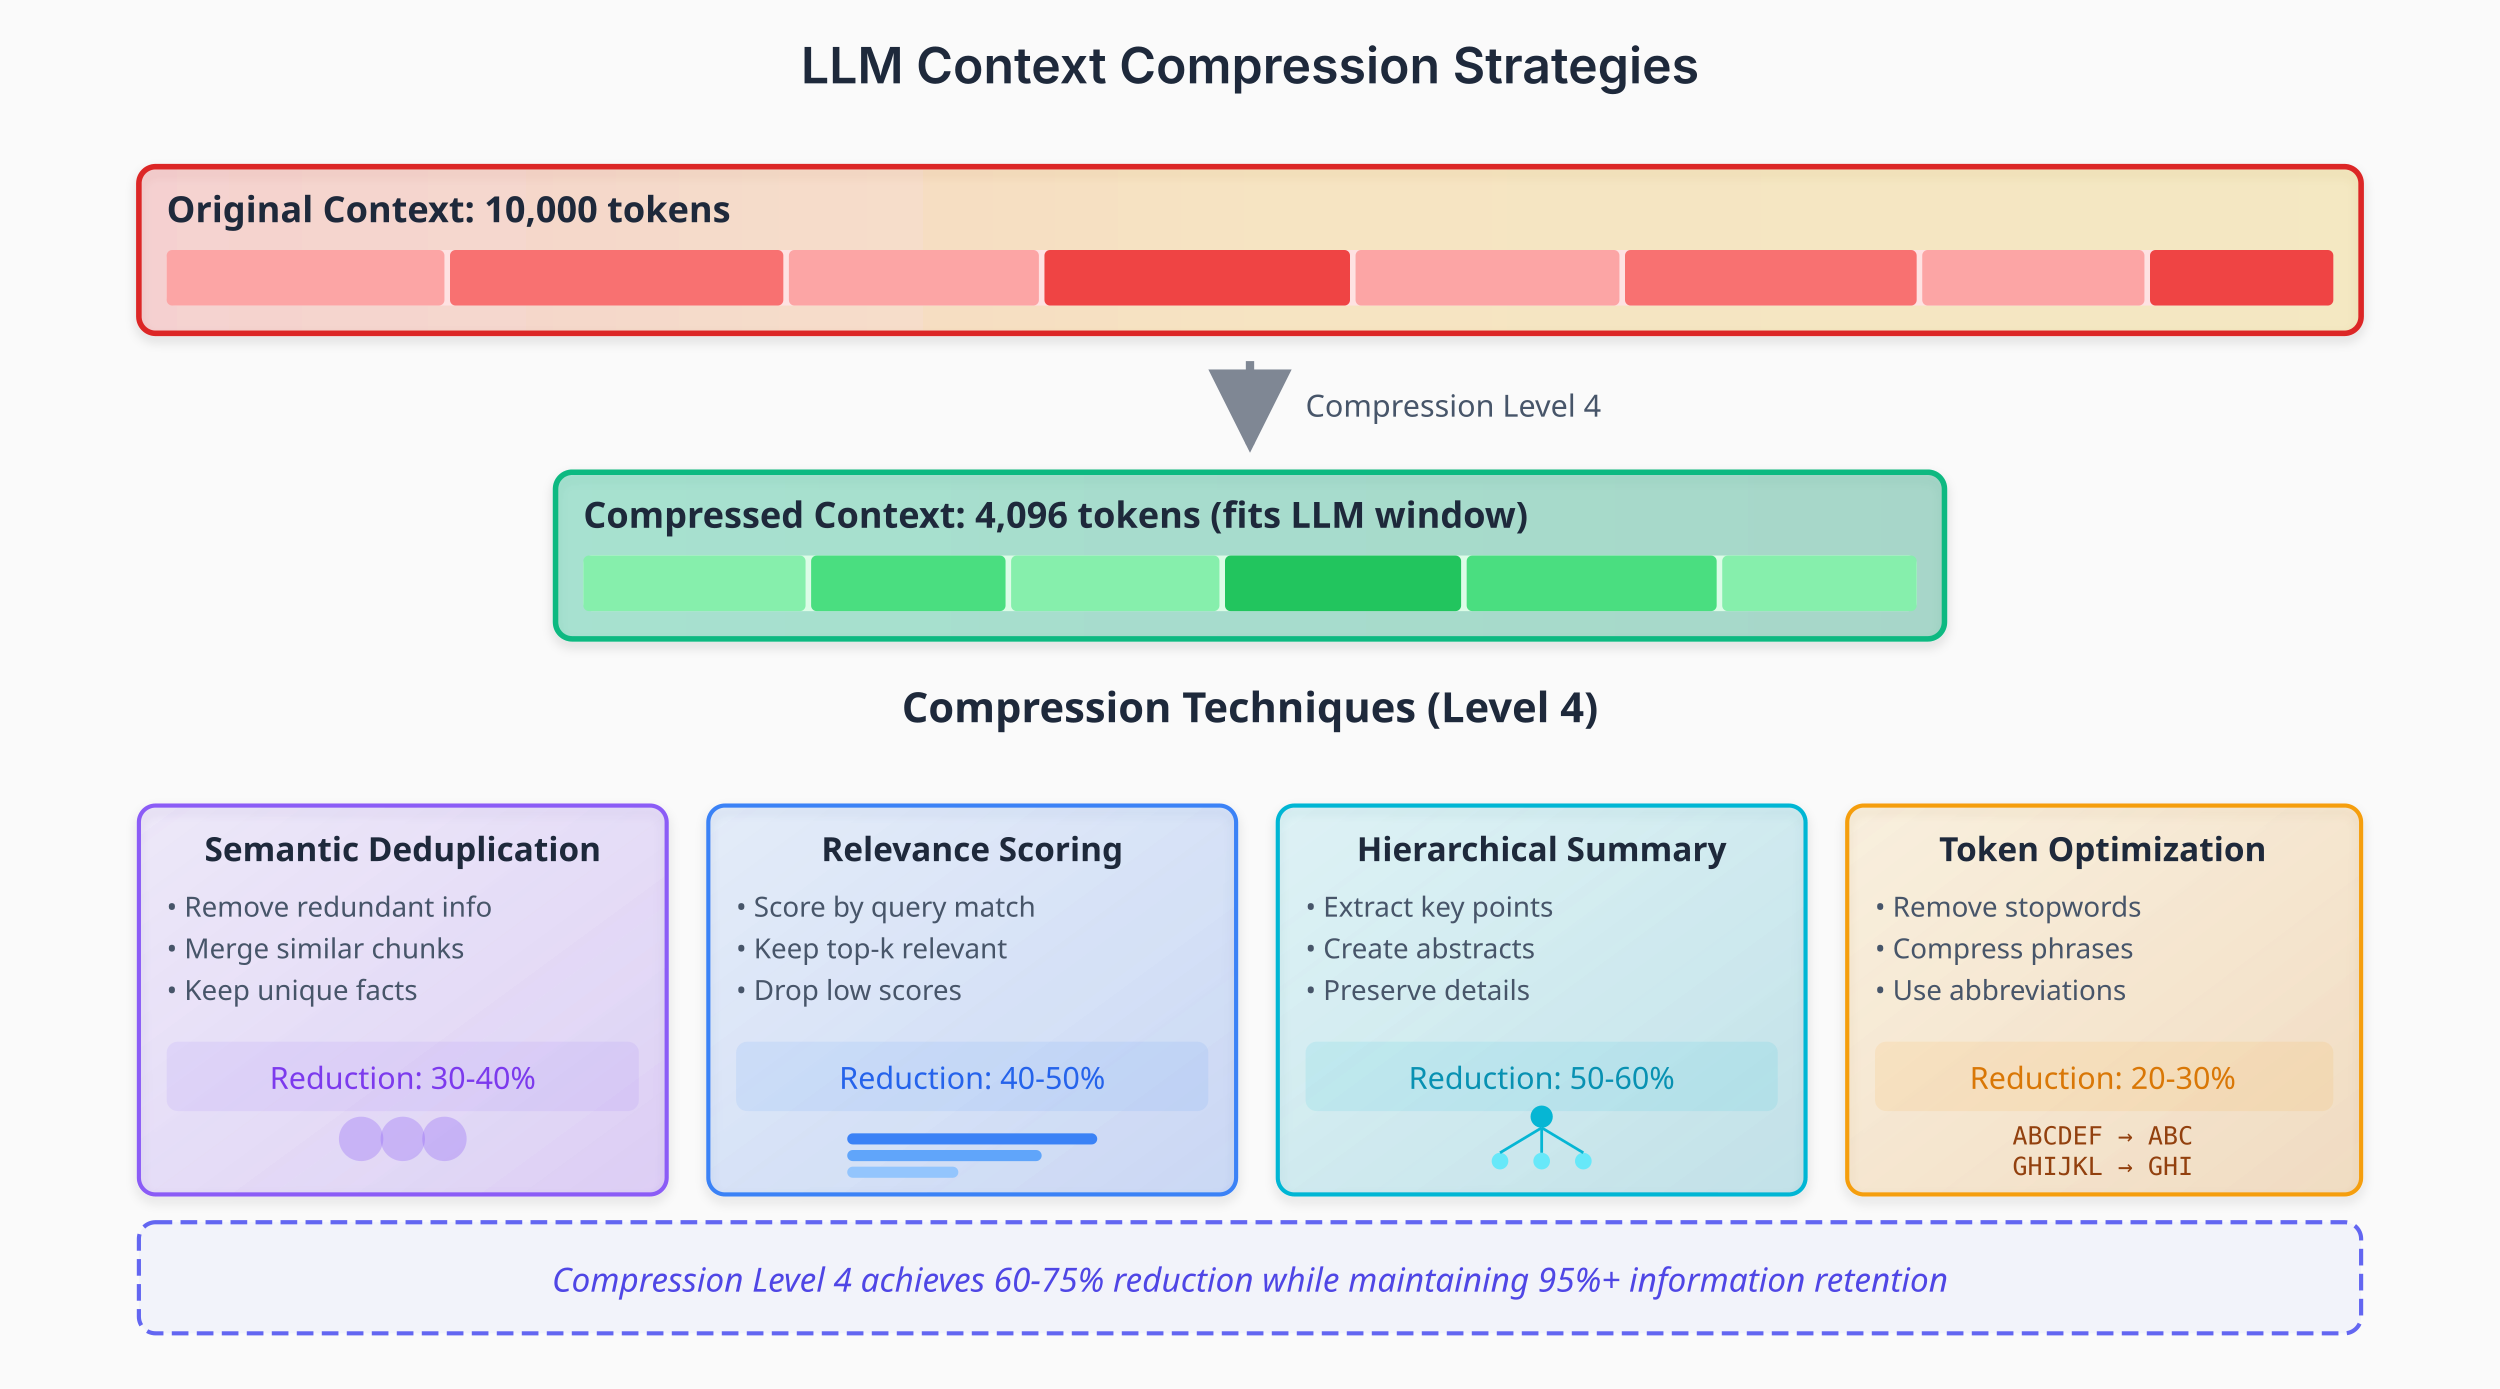
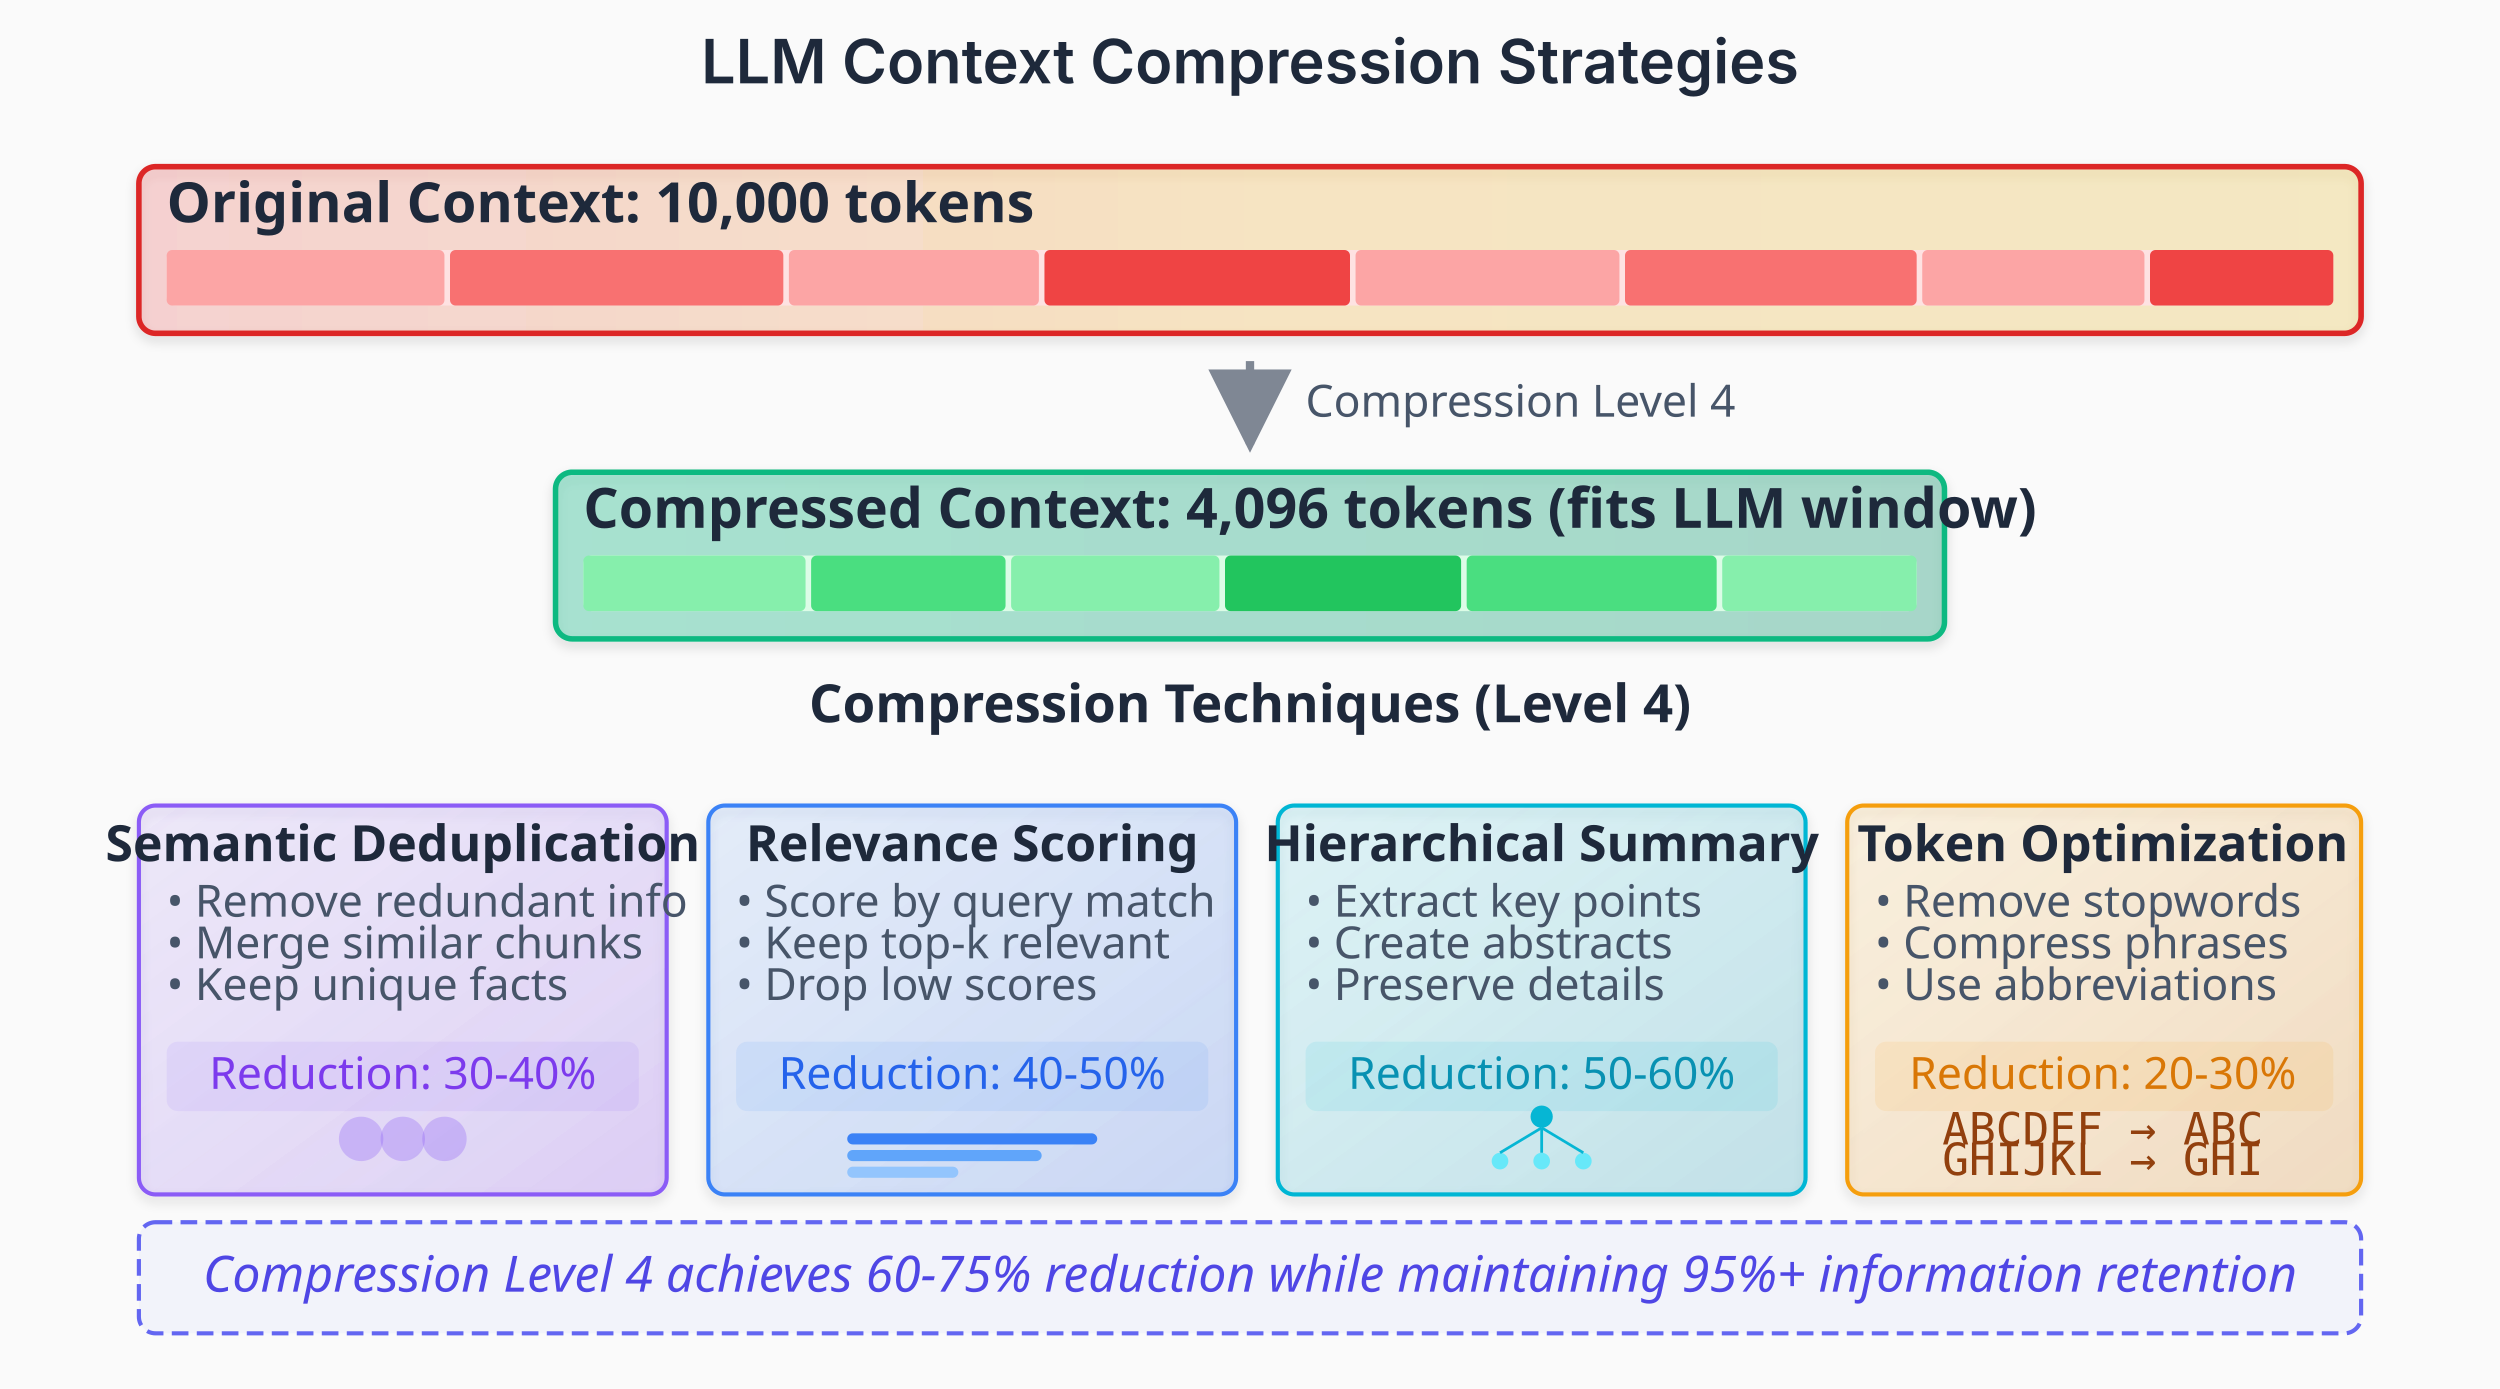
- <svg xmlns="http://www.w3.org/2000/svg" width="900" height="500" viewBox="0 0 900 500">
+ <svg xmlns="http://www.w3.org/2000/svg" width="900" height="500" viewBox="0 0 900 500" style="max-width: 100%; height: auto;">
  <defs>
    <linearGradient id="origContextGrad" x1="0%" y1="0%" x2="100%" y2="0%">
      <stop offset="0%" style="stop-color:#ef4444;stop-opacity:0.2" />
      <stop offset="50%" style="stop-color:#f59e0b;stop-opacity:0.2" />
      <stop offset="100%" style="stop-color:#eab308;stop-opacity:0.2" />
    </linearGradient>
    <linearGradient id="compContextGrad" x1="0%" y1="0%" x2="100%" y2="0%">
      <stop offset="0%" style="stop-color:#10b981;stop-opacity:0.3" />
      <stop offset="100%" style="stop-color:#059669;stop-opacity:0.3" />
    </linearGradient>
    <linearGradient id="tech1Grad" x1="0%" y1="0%" x2="100%" y2="100%">
      <stop offset="0%" style="stop-color:#8b5cf6;stop-opacity:0.1" />
      <stop offset="100%" style="stop-color:#7c3aed;stop-opacity:0.2" />
    </linearGradient>
    <linearGradient id="tech2Grad" x1="0%" y1="0%" x2="100%" y2="100%">
      <stop offset="0%" style="stop-color:#3b82f6;stop-opacity:0.1" />
      <stop offset="100%" style="stop-color:#2563eb;stop-opacity:0.2" />
    </linearGradient>
    <linearGradient id="tech3Grad" x1="0%" y1="0%" x2="100%" y2="100%">
      <stop offset="0%" style="stop-color:#06b6d4;stop-opacity:0.1" />
      <stop offset="100%" style="stop-color:#0891b2;stop-opacity:0.2" />
    </linearGradient>
    <linearGradient id="tech4Grad" x1="0%" y1="0%" x2="100%" y2="100%">
      <stop offset="0%" style="stop-color:#f59e0b;stop-opacity:0.1" />
      <stop offset="100%" style="stop-color:#d97706;stop-opacity:0.2" />
    </linearGradient>
    <marker id="arrowhead3" markerWidth="10" markerHeight="10" refX="9" refY="5" orient="auto">
      <polygon points="0 0, 10 5, 0 10" fill="#4a5568" />
    </marker>
    <filter id="shadow" x="-50%" y="-50%" width="200%" height="200%">
      <feGaussianBlur in="SourceAlpha" stdDeviation="2" />
      <feOffset dx="0" dy="2" result="offsetblur" />
      <feComponentTransfer>
        <feFuncA type="linear" slope="0.15" />
      </feComponentTransfer>
      <feMerge>
        <feMergeNode />
        <feMergeNode in="SourceGraphic" />
      </feMerge>
    </filter>
  </defs>
  <rect x="0" y="0" width="900" height="500" fill="#fafafa" />
-   <text x="450" y="30" text-anchor="middle" font-family="system-ui, -apple-system, sans-serif" font-size="18" font-weight="600" fill="#1e293b">
+   <text x="450" y="30" text-anchor="middle" font-family="system-ui, -apple-system, sans-serif" font-size="22" font-weight="600" fill="#1e293b">
    LLM Context Compression Strategies
  </text>
  <g transform="translate(50, 60)">
    <rect x="0" y="0" width="800" height="60" fill="url(#origContextGrad)" stroke="#dc2626" stroke-width="2" rx="6" filter="url(#shadow)" />
-     <text x="10" y="20" font-family="system-ui, sans-serif" font-size="13" font-weight="600" fill="#1e293b">
+     <text x="10" y="20" font-family="system-ui, sans-serif" font-size="20" font-weight="600" fill="#1e293b">
      Original Context: 10,000 tokens
    </text>
    <rect x="10" y="30" width="780" height="20" fill="#fee2e2" rx="3" />
    <rect x="10" y="30" width="100" height="20" fill="#fca5a5" rx="2" />
    <rect x="112" y="30" width="120" height="20" fill="#f87171" rx="2" />
    <rect x="234" y="30" width="90" height="20" fill="#fca5a5" rx="2" />
    <rect x="326" y="30" width="110" height="20" fill="#ef4444" rx="2" />
    <rect x="438" y="30" width="95" height="20" fill="#fca5a5" rx="2" />
    <rect x="535" y="30" width="105" height="20" fill="#f87171" rx="2" />
    <rect x="642" y="30" width="80" height="20" fill="#fca5a5" rx="2" />
    <rect x="724" y="30" width="66" height="20" fill="#ef4444" rx="2" />
  </g>
  <path d="M 450 130 L 450 160" stroke="#4a5568" stroke-width="3" fill="none" marker-end="url(#arrowhead3)" opacity="0.7" />
-   <text x="470" y="150" font-family="system-ui, sans-serif" font-size="11" font-weight="500" fill="#475569">
+   <text x="470" y="150" font-family="system-ui, sans-serif" font-size="16" font-weight="500" fill="#475569">
    Compression Level 4
  </text>
  <g transform="translate(200, 170)">
    <rect x="0" y="0" width="500" height="60" fill="url(#compContextGrad)" stroke="#10b981" stroke-width="2" rx="6" filter="url(#shadow)" />
-     <text x="10" y="20" font-family="system-ui, sans-serif" font-size="13" font-weight="600" fill="#1e293b">
+     <text x="10" y="20" font-family="system-ui, sans-serif" font-size="20" font-weight="600" fill="#1e293b">
      Compressed Context: 4,096 tokens (fits LLM window)
    </text>
    <rect x="10" y="30" width="480" height="20" fill="#dcfce7" rx="3" />
    <rect x="10" y="30" width="80" height="20" fill="#86efac" rx="2" />
    <rect x="92" y="30" width="70" height="20" fill="#4ade80" rx="2" />
    <rect x="164" y="30" width="75" height="20" fill="#86efac" rx="2" />
    <rect x="241" y="30" width="85" height="20" fill="#22c55e" rx="2" />
    <rect x="328" y="30" width="90" height="20" fill="#4ade80" rx="2" />
    <rect x="420" y="30" width="70" height="20" fill="#86efac" rx="2" />
  </g>
  <g transform="translate(50, 260)">
-     <text x="400" y="0" text-anchor="middle" font-family="system-ui, sans-serif" font-size="15" font-weight="600" fill="#1e293b">
+     <text x="400" y="0" text-anchor="middle" font-family="system-ui, sans-serif" font-size="19" font-weight="600" fill="#1e293b">
      Compression Techniques (Level 4)
    </text>
    <g transform="translate(0, 30)">
      <rect x="0" y="0" width="190" height="140" fill="url(#tech1Grad)" stroke="#8b5cf6" stroke-width="1.5" rx="6" filter="url(#shadow)" />
-       <text x="95" y="20" text-anchor="middle" font-family="system-ui, sans-serif" font-size="12" font-weight="600" fill="#1e293b">
+       <text x="95" y="20" text-anchor="middle" font-family="system-ui, sans-serif" font-size="18" font-weight="600" fill="#1e293b">
        Semantic Deduplication
      </text>
-       <text x="10" y="40" font-family="system-ui, sans-serif" font-size="10" fill="#475569">
+       <text x="10" y="40" font-family="system-ui, sans-serif" font-size="16" fill="#475569">
        • Remove redundant info
      </text>
-       <text x="10" y="55" font-family="system-ui, sans-serif" font-size="10" fill="#475569">
+       <text x="10" y="55" font-family="system-ui, sans-serif" font-size="16" fill="#475569">
        • Merge similar chunks
      </text>
-       <text x="10" y="70" font-family="system-ui, sans-serif" font-size="10" fill="#475569">
+       <text x="10" y="70" font-family="system-ui, sans-serif" font-size="16" fill="#475569">
        • Keep unique facts
      </text>
      <rect x="10" y="85" width="170" height="25" fill="rgba(139, 92, 246, 0.1)" rx="4" />
-       <text x="95" y="102" text-anchor="middle" font-family="system-ui, sans-serif" font-size="11" font-weight="500" fill="#7c3aed">
+       <text x="95" y="102" text-anchor="middle" font-family="system-ui, sans-serif" font-size="16" font-weight="500" fill="#7c3aed">
        Reduction: 30-40%
      </text>
      <g transform="translate(95, 120)">
        <circle cx="0" cy="0" r="8" fill="#8b5cf6" opacity="0.3" />
        <circle cx="-15" cy="0" r="8" fill="#8b5cf6" opacity="0.3" />
        <circle cx="15" cy="0" r="8" fill="#8b5cf6" opacity="0.3" />
      </g>
    </g>
    <g transform="translate(205, 30)">
      <rect x="0" y="0" width="190" height="140" fill="url(#tech2Grad)" stroke="#3b82f6" stroke-width="1.5" rx="6" filter="url(#shadow)" />
-       <text x="95" y="20" text-anchor="middle" font-family="system-ui, sans-serif" font-size="12" font-weight="600" fill="#1e293b">
+       <text x="95" y="20" text-anchor="middle" font-family="system-ui, sans-serif" font-size="18" font-weight="600" fill="#1e293b">
        Relevance Scoring
      </text>
-       <text x="10" y="40" font-family="system-ui, sans-serif" font-size="10" fill="#475569">
+       <text x="10" y="40" font-family="system-ui, sans-serif" font-size="16" fill="#475569">
        • Score by query match
      </text>
-       <text x="10" y="55" font-family="system-ui, sans-serif" font-size="10" fill="#475569">
+       <text x="10" y="55" font-family="system-ui, sans-serif" font-size="16" fill="#475569">
        • Keep top-k relevant
      </text>
-       <text x="10" y="70" font-family="system-ui, sans-serif" font-size="10" fill="#475569">
+       <text x="10" y="70" font-family="system-ui, sans-serif" font-size="16" fill="#475569">
        • Drop low scores
      </text>
      <rect x="10" y="85" width="170" height="25" fill="rgba(59, 130, 246, 0.1)" rx="4" />
-       <text x="95" y="102" text-anchor="middle" font-family="system-ui, sans-serif" font-size="11" font-weight="500" fill="#2563eb">
+       <text x="95" y="102" text-anchor="middle" font-family="system-ui, sans-serif" font-size="16" font-weight="500" fill="#2563eb">
        Reduction: 40-50%
      </text>
      <rect x="50" y="118" width="90" height="4" fill="#3b82f6" rx="2" />
      <rect x="50" y="124" width="70" height="4" fill="#60a5fa" rx="2" />
      <rect x="50" y="130" width="40" height="4" fill="#93c5fd" rx="2" />
    </g>
    <g transform="translate(410, 30)">
      <rect x="0" y="0" width="190" height="140" fill="url(#tech3Grad)" stroke="#06b6d4" stroke-width="1.5" rx="6" filter="url(#shadow)" />
-       <text x="95" y="20" text-anchor="middle" font-family="system-ui, sans-serif" font-size="12" font-weight="600" fill="#1e293b">
+       <text x="95" y="20" text-anchor="middle" font-family="system-ui, sans-serif" font-size="18" font-weight="600" fill="#1e293b">
        Hierarchical Summary
      </text>
-       <text x="10" y="40" font-family="system-ui, sans-serif" font-size="10" fill="#475569">
+       <text x="10" y="40" font-family="system-ui, sans-serif" font-size="16" fill="#475569">
        • Extract key points
      </text>
-       <text x="10" y="55" font-family="system-ui, sans-serif" font-size="10" fill="#475569">
+       <text x="10" y="55" font-family="system-ui, sans-serif" font-size="16" fill="#475569">
        • Create abstracts
      </text>
-       <text x="10" y="70" font-family="system-ui, sans-serif" font-size="10" fill="#475569">
+       <text x="10" y="70" font-family="system-ui, sans-serif" font-size="16" fill="#475569">
        • Preserve details
      </text>
      <rect x="10" y="85" width="170" height="25" fill="rgba(6, 182, 212, 0.1)" rx="4" />
-       <text x="95" y="102" text-anchor="middle" font-family="system-ui, sans-serif" font-size="11" font-weight="500" fill="#0891b2">
+       <text x="95" y="102" text-anchor="middle" font-family="system-ui, sans-serif" font-size="16" font-weight="500" fill="#0891b2">
        Reduction: 50-60%
      </text>
      <g transform="translate(95, 120)">
        <circle cx="0" cy="-8" r="4" fill="#06b6d4" />
        <circle cx="-15" cy="8" r="3" fill="#67e8f9" />
        <circle cx="0" cy="8" r="3" fill="#67e8f9" />
        <circle cx="15" cy="8" r="3" fill="#67e8f9" />
        <line x1="0" y1="-4" x2="-15" y2="5" stroke="#06b6d4" stroke-width="1" />
        <line x1="0" y1="-4" x2="0" y2="5" stroke="#06b6d4" stroke-width="1" />
        <line x1="0" y1="-4" x2="15" y2="5" stroke="#06b6d4" stroke-width="1" />
      </g>
    </g>
    <g transform="translate(615, 30)">
      <rect x="0" y="0" width="185" height="140" fill="url(#tech4Grad)" stroke="#f59e0b" stroke-width="1.5" rx="6" filter="url(#shadow)" />
-       <text x="92" y="20" text-anchor="middle" font-family="system-ui, sans-serif" font-size="12" font-weight="600" fill="#1e293b">
+       <text x="92" y="20" text-anchor="middle" font-family="system-ui, sans-serif" font-size="18" font-weight="600" fill="#1e293b">
        Token Optimization
      </text>
-       <text x="10" y="40" font-family="system-ui, sans-serif" font-size="10" fill="#475569">
+       <text x="10" y="40" font-family="system-ui, sans-serif" font-size="16" fill="#475569">
        • Remove stopwords
      </text>
-       <text x="10" y="55" font-family="system-ui, sans-serif" font-size="10" fill="#475569">
+       <text x="10" y="55" font-family="system-ui, sans-serif" font-size="16" fill="#475569">
        • Compress phrases
      </text>
-       <text x="10" y="70" font-family="system-ui, sans-serif" font-size="10" fill="#475569">
+       <text x="10" y="70" font-family="system-ui, sans-serif" font-size="16" fill="#475569">
        • Use abbreviations
      </text>
      <rect x="10" y="85" width="165" height="25" fill="rgba(245, 158, 11, 0.1)" rx="4" />
-       <text x="92" y="102" text-anchor="middle" font-family="system-ui, sans-serif" font-size="11" font-weight="500" fill="#d97706">
+       <text x="92" y="102" text-anchor="middle" font-family="system-ui, sans-serif" font-size="16" font-weight="500" fill="#d97706">
        Reduction: 20-30%
      </text>
-       <text x="92" y="122" text-anchor="middle" font-family="monospace" font-size="9" fill="#92400e">
+       <text x="92" y="122" text-anchor="middle" font-family="monospace" font-size="16" fill="#92400e">
        ABCDEF → ABC
      </text>
-       <text x="92" y="133" text-anchor="middle" font-family="monospace" font-size="9" fill="#92400e">
+       <text x="92" y="133" text-anchor="middle" font-family="monospace" font-size="16" fill="#92400e">
        GHIJKL → GHI
      </text>
    </g>
  </g>
  <rect x="50" y="440" width="800" height="40" fill="rgba(99, 102, 241, 0.05)" stroke="#6366f1" stroke-width="1.5" stroke-dasharray="6,3" rx="6" />
-   <text x="450" y="465" text-anchor="middle" font-family="system-ui, sans-serif" font-size="12" font-style="italic" fill="#4f46e5">
+   <text x="450" y="465" text-anchor="middle" font-family="system-ui, sans-serif" font-size="18" font-style="italic" fill="#4f46e5">
    Compression Level 4 achieves 60-75% reduction while maintaining 95%+ information retention
  </text>
</svg>
